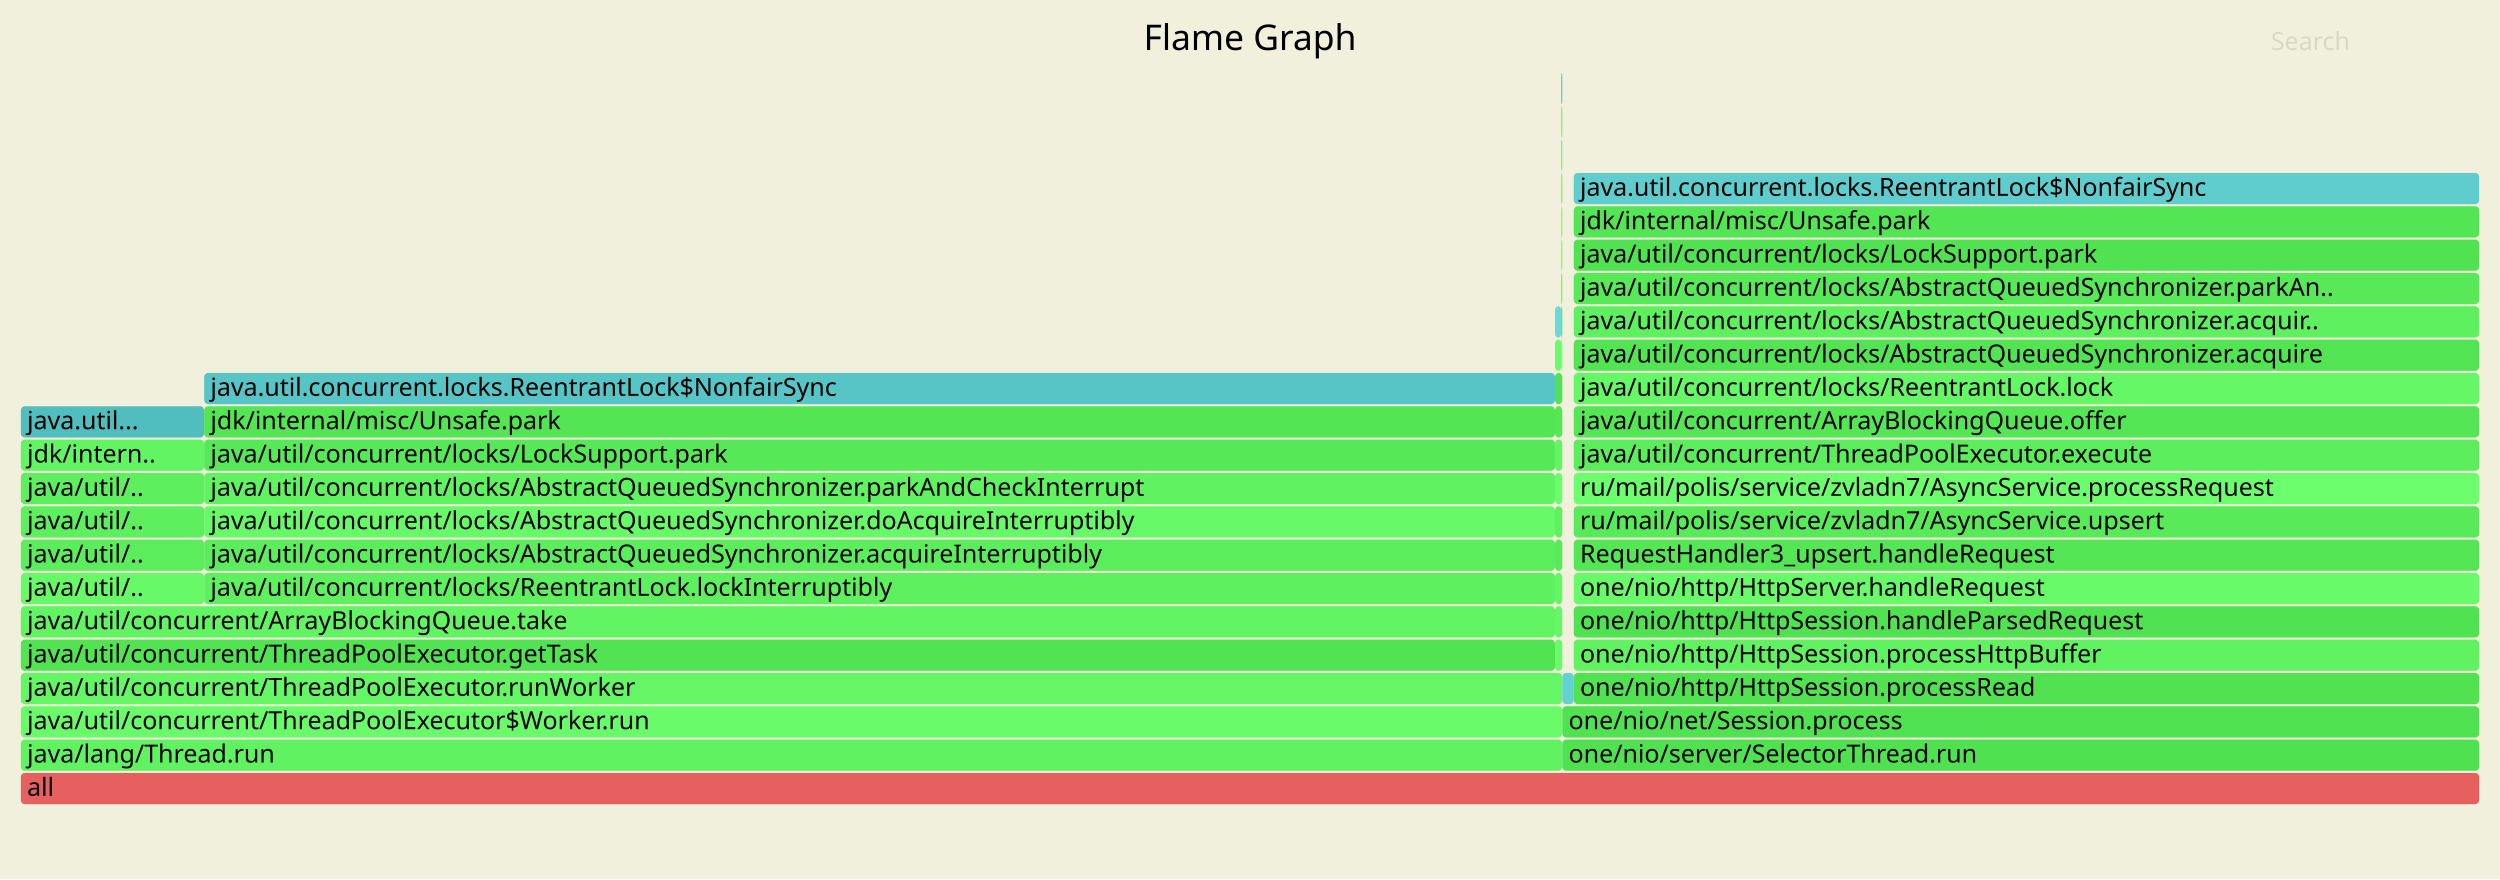
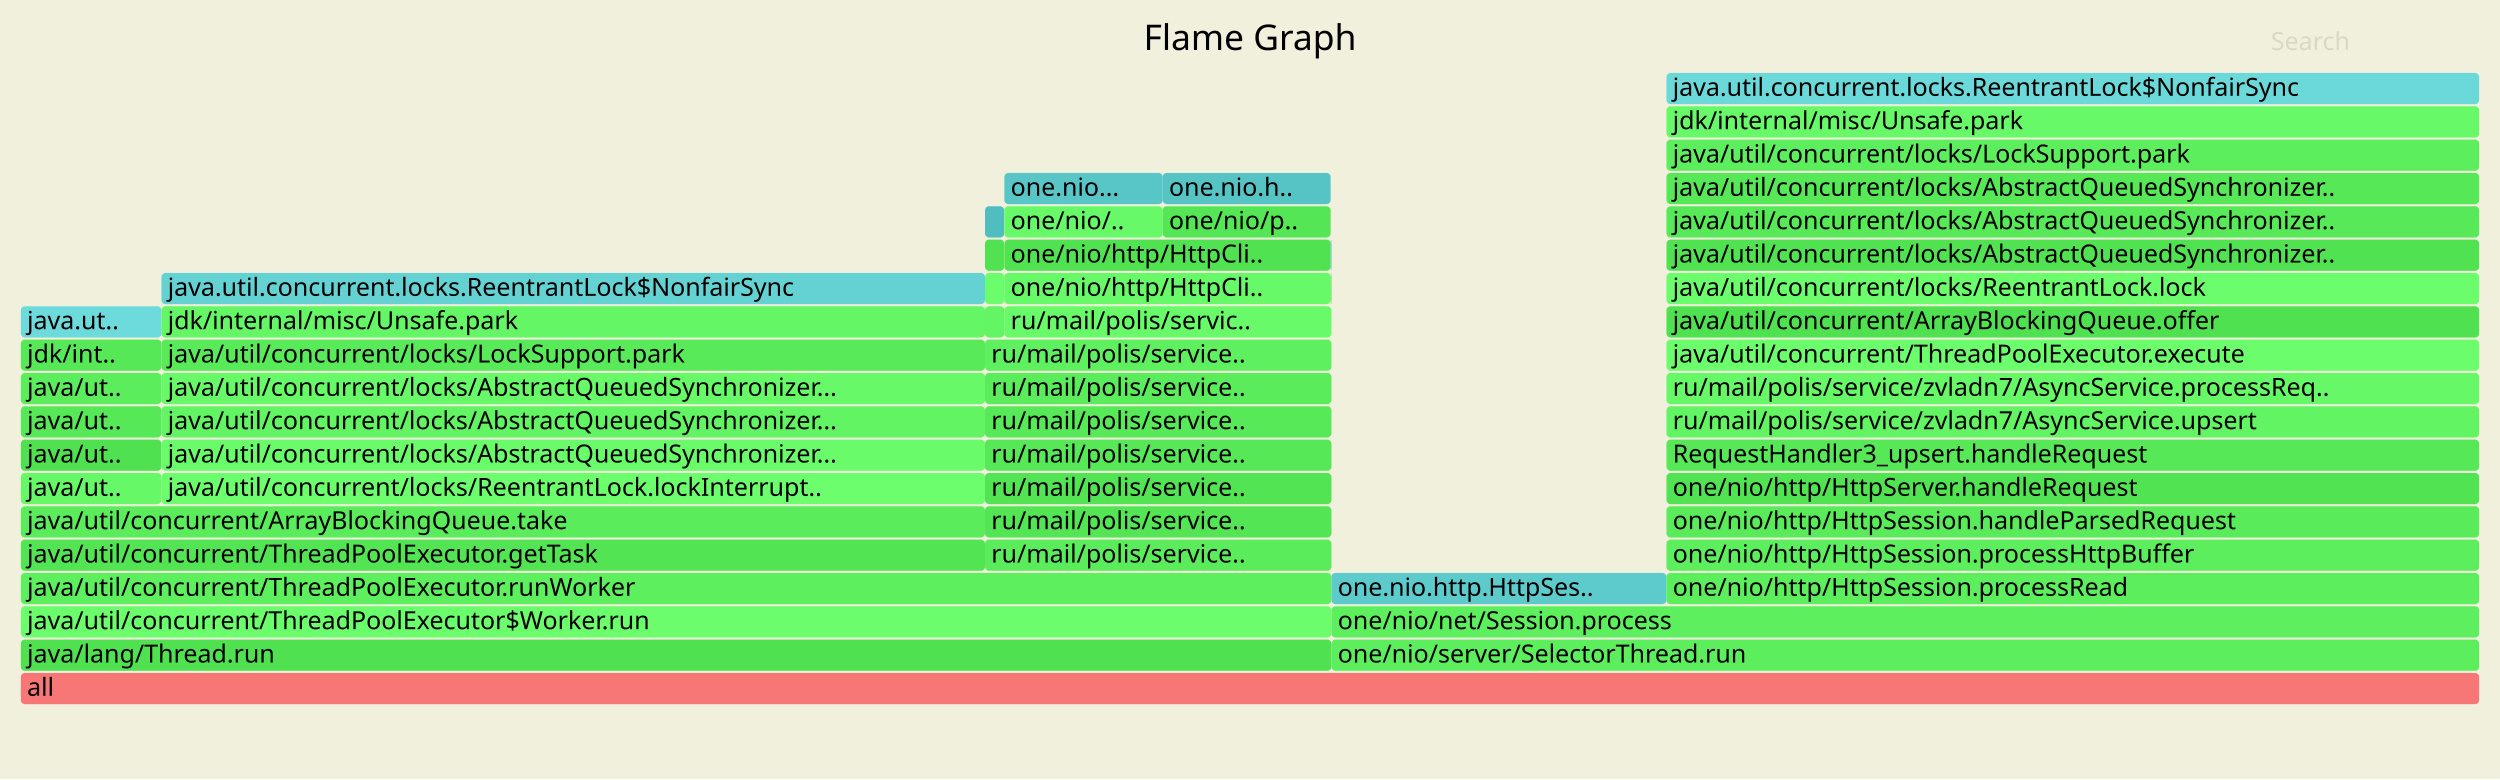
- <svg xmlns="http://www.w3.org/2000/svg" version="1.1" width="1200" height="422" viewBox="0 0 1200 422">
+ <svg xmlns="http://www.w3.org/2000/svg" version="1.1" width="1200" height="374" viewBox="0 0 1200 374">
  <style type="text/css">
	text { font-family:Verdana; font-size:12px; fill:rgb(0,0,0); }
	#search { opacity:0.1; cursor:pointer; }
	#search:hover, #search.show { opacity:1; }
	#subtitle { text-anchor:middle; font-color:rgb(160,160,160); }
	#title { text-anchor:middle; font-size:17px}
	#unzoom { cursor:pointer; }
	#frames &gt; *:hover { stroke:black; stroke-width:0.5; cursor:pointer; }
	.hide { display:none; }
	.parent { opacity:0.5; }
</style>
  <rect x="0" y="0" width="100%" height="100%" fill="rgb(240,240,220)" />
  <text id="title" x="600" y="24">Flame Graph</text>
-   <text id="details" x="10" y="405"> </text>
+   <text id="details" x="10" y="357"> </text>
  <text id="unzoom" x="10" y="24" class="hide">Reset Zoom</text>
  <text id="search" x="1090" y="24">Search</text>
-   <text id="matched" x="1090" y="405"> </text>
+   <text id="matched" x="1090" y="357"> </text>
  <g id="frames">
    <g>
-       <rect x="10.0" y="371.0" width="1180.0" height="15" fill="#e66060" rx="2" ry="2" />
-       <text x="13.0" y="382.0">all</text>
-     </g>
-     <g>
-       <rect x="10.0" y="355.0" width="739.9" height="15" fill="#61f261" rx="2" ry="2" />
-       <text x="13.0" y="366.0">java/lang/Thread.run</text>
-     </g>
-     <g>
-       <rect x="10.0" y="339.0" width="739.9" height="15" fill="#6afb6a" rx="2" ry="2" />
-       <text x="13.0" y="350.0">java/util/concurrent/ThreadPoolExecutor$Worker.run</text>
-     </g>
-     <g>
-       <rect x="10.0" y="323.0" width="739.9" height="15" fill="#65f665" rx="2" ry="2" />
-       <text x="13.0" y="334.0">java/util/concurrent/ThreadPoolExecutor.runWorker</text>
-     </g>
-     <g>
-       <rect x="10.0" y="307.0" width="736.4" height="15" fill="#52e352" rx="2" ry="2" />
-       <text x="13.0" y="318.0">java/util/concurrent/ThreadPoolExecutor.getTask</text>
-     </g>
-     <g>
-       <rect x="10.0" y="291.0" width="736.4" height="15" fill="#63f463" rx="2" ry="2" />
-       <text x="13.0" y="302.0">java/util/concurrent/ArrayBlockingQueue.take</text>
-     </g>
-     <g>
-       <rect x="10.0" y="275.0" width="88.0" height="15" fill="#68f968" rx="2" ry="2" />
-       <text x="13.0" y="286.0">java/util/..</text>
-     </g>
-     <g>
-       <rect x="10.0" y="259.0" width="88.0" height="15" fill="#5ced5c" rx="2" ry="2" />
-       <text x="13.0" y="270.0">java/util/..</text>
-     </g>
-     <g>
-       <rect x="10.0" y="243.0" width="88.0" height="15" fill="#5eef5e" rx="2" ry="2" />
-       <text x="13.0" y="254.0">java/util/..</text>
-     </g>
-     <g>
-       <rect x="10.0" y="227.0" width="88.0" height="15" fill="#5eef5e" rx="2" ry="2" />
-       <text x="13.0" y="238.0">java/util/..</text>
-     </g>
-     <g>
-       <rect x="10.0" y="211.0" width="88.0" height="15" fill="#63f463" rx="2" ry="2" />
-       <text x="13.0" y="222.0">jdk/intern..</text>
-     </g>
-     <g>
-       <rect x="10.0" y="195.0" width="88.0" height="15" fill="#50bebe" rx="2" ry="2" />
-       <text x="13.0" y="206.0">java.util...</text>
-     </g>
-     <g>
-       <rect x="98.0" y="275.0" width="648.4" height="15" fill="#5ff05f" rx="2" ry="2" />
-       <text x="101.0" y="286.0">java/util/concurrent/locks/ReentrantLock.lockInterruptibly</text>
-     </g>
-     <g>
-       <rect x="98.0" y="259.0" width="648.4" height="15" fill="#5ced5c" rx="2" ry="2" />
-       <text x="101.0" y="270.0">java/util/concurrent/locks/AbstractQueuedSynchronizer.acquireInterruptibly</text>
-     </g>
-     <g>
-       <rect x="98.0" y="243.0" width="648.4" height="15" fill="#68f968" rx="2" ry="2" />
-       <text x="101.0" y="254.0">java/util/concurrent/locks/AbstractQueuedSynchronizer.doAcquireInterruptibly</text>
-     </g>
-     <g>
-       <rect x="98.0" y="227.0" width="648.4" height="15" fill="#61f261" rx="2" ry="2" />
-       <text x="101.0" y="238.0">java/util/concurrent/locks/AbstractQueuedSynchronizer.parkAndCheckInterrupt</text>
-     </g>
-     <g>
-       <rect x="98.0" y="211.0" width="648.4" height="15" fill="#57e857" rx="2" ry="2" />
-       <text x="101.0" y="222.0">java/util/concurrent/locks/LockSupport.park</text>
-     </g>
-     <g>
-       <rect x="98.0" y="195.0" width="648.4" height="15" fill="#54e554" rx="2" ry="2" />
-       <text x="101.0" y="206.0">jdk/internal/misc/Unsafe.park</text>
-     </g>
-     <g>
-       <rect x="98.0" y="179.0" width="648.4" height="15" fill="#57c5c5" rx="2" ry="2" />
-       <text x="101.0" y="190.0">java.util.concurrent.locks.ReentrantLock$NonfairSync</text>
-     </g>
-     <g>
-       <rect x="746.4" y="307.0" width="3.5" height="15" fill="#69fa69" rx="2" ry="2" />
-       <text x="749.4" y="318.0" />
-     </g>
-     <g>
-       <rect x="746.4" y="291.0" width="3.5" height="15" fill="#66f766" rx="2" ry="2" />
-       <text x="749.4" y="302.0" />
-     </g>
-     <g>
-       <rect x="746.4" y="275.0" width="3.5" height="15" fill="#65f665" rx="2" ry="2" />
-       <text x="749.4" y="286.0" />
-     </g>
-     <g>
-       <rect x="746.4" y="259.0" width="3.5" height="15" fill="#59ea59" rx="2" ry="2" />
-       <text x="749.4" y="270.0" />
-     </g>
-     <g>
-       <rect x="746.4" y="243.0" width="3.5" height="15" fill="#5ff05f" rx="2" ry="2" />
-       <text x="749.4" y="254.0" />
-     </g>
-     <g>
-       <rect x="746.4" y="227.0" width="3.5" height="15" fill="#6bfc6b" rx="2" ry="2" />
-       <text x="749.4" y="238.0" />
-     </g>
-     <g>
-       <rect x="746.4" y="211.0" width="3.5" height="15" fill="#63f463" rx="2" ry="2" />
-       <text x="749.4" y="222.0" />
-     </g>
-     <g>
-       <rect x="746.4" y="195.0" width="3.5" height="15" fill="#56e756" rx="2" ry="2" />
-       <text x="749.4" y="206.0" />
-     </g>
-     <g>
-       <rect x="746.4" y="179.0" width="3.5" height="15" fill="#51e251" rx="2" ry="2" />
-       <text x="749.4" y="190.0" />
-     </g>
-     <g>
-       <rect x="746.4" y="163.0" width="3.0" height="15" fill="#6afb6a" rx="2" ry="2" />
-       <text x="749.4" y="174.0" />
-     </g>
-     <g>
-       <rect x="746.4" y="147.0" width="3.0" height="15" fill="#6bd9d9" rx="2" ry="2" />
-       <text x="749.4" y="158.0" />
-     </g>
-     <g>
-       <rect x="749.4" y="163.0" width="0.5" height="15" fill="#6dfe6d" rx="2" ry="2" />
-       <text x="752.4" y="174.0" />
-     </g>
-     <g>
-       <rect x="749.4" y="147.0" width="0.5" height="15" fill="#51e251" rx="2" ry="2" />
-       <text x="752.4" y="158.0" />
-     </g>
-     <g>
-       <rect x="749.4" y="131.0" width="0.5" height="15" fill="#5ff05f" rx="2" ry="2" />
-       <text x="752.4" y="142.0" />
-     </g>
-     <g>
-       <rect x="749.4" y="115.0" width="0.5" height="15" fill="#6afb6a" rx="2" ry="2" />
-       <text x="752.4" y="126.0" />
-     </g>
-     <g>
-       <rect x="749.4" y="99.0" width="0.5" height="15" fill="#67f867" rx="2" ry="2" />
-       <text x="752.4" y="110.0" />
-     </g>
-     <g>
-       <rect x="749.4" y="83.0" width="0.5" height="15" fill="#62f362" rx="2" ry="2" />
-       <text x="752.4" y="94.0" />
-     </g>
-     <g>
-       <rect x="749.4" y="67.0" width="0.5" height="15" fill="#60f160" rx="2" ry="2" />
-       <text x="752.4" y="78.0" />
-     </g>
-     <g>
-       <rect x="749.4" y="51.0" width="0.5" height="15" fill="#61f261" rx="2" ry="2" />
-       <text x="752.4" y="62.0" />
-     </g>
-     <g>
-       <rect x="749.4" y="35.0" width="0.5" height="15" fill="#50bebe" rx="2" ry="2" />
-       <text x="752.4" y="46.0" />
-     </g>
-     <g>
-       <rect x="749.9" y="355.0" width="440.1" height="15" fill="#50e150" rx="2" ry="2" />
-       <text x="752.9" y="366.0">one/nio/server/SelectorThread.run</text>
-     </g>
-     <g>
-       <rect x="749.9" y="339.0" width="440.1" height="15" fill="#51e251" rx="2" ry="2" />
-       <text x="752.9" y="350.0">one/nio/net/Session.process</text>
-     </g>
-     <g>
-       <rect x="749.9" y="323.0" width="5.5" height="15" fill="#63d1d1" rx="2" ry="2" />
-       <text x="752.9" y="334.0" />
-     </g>
-     <g>
-       <rect x="755.4" y="323.0" width="434.6" height="15" fill="#51e251" rx="2" ry="2" />
-       <text x="758.4" y="334.0">one/nio/http/HttpSession.processRead</text>
-     </g>
-     <g>
-       <rect x="755.4" y="307.0" width="434.6" height="15" fill="#61f261" rx="2" ry="2" />
-       <text x="758.4" y="318.0">one/nio/http/HttpSession.processHttpBuffer</text>
-     </g>
-     <g>
-       <rect x="755.4" y="291.0" width="434.6" height="15" fill="#51e251" rx="2" ry="2" />
-       <text x="758.4" y="302.0">one/nio/http/HttpSession.handleParsedRequest</text>
-     </g>
-     <g>
-       <rect x="755.4" y="275.0" width="434.6" height="15" fill="#69fa69" rx="2" ry="2" />
-       <text x="758.4" y="286.0">one/nio/http/HttpServer.handleRequest</text>
-     </g>
-     <g>
-       <rect x="755.4" y="259.0" width="434.6" height="15" fill="#55e655" rx="2" ry="2" />
-       <text x="758.4" y="270.0">RequestHandler3_upsert.handleRequest</text>
-     </g>
-     <g>
-       <rect x="755.4" y="243.0" width="434.6" height="15" fill="#59ea59" rx="2" ry="2" />
-       <text x="758.4" y="254.0">ru/mail/polis/service/zvladn7/AsyncService.upsert</text>
-     </g>
-     <g>
-       <rect x="755.4" y="227.0" width="434.6" height="15" fill="#6dfe6d" rx="2" ry="2" />
-       <text x="758.4" y="238.0">ru/mail/polis/service/zvladn7/AsyncService.processRequest</text>
-     </g>
-     <g>
-       <rect x="755.4" y="211.0" width="434.6" height="15" fill="#5ced5c" rx="2" ry="2" />
-       <text x="758.4" y="222.0">java/util/concurrent/ThreadPoolExecutor.execute</text>
-     </g>
-     <g>
-       <rect x="755.4" y="195.0" width="434.6" height="15" fill="#55e655" rx="2" ry="2" />
-       <text x="758.4" y="206.0">java/util/concurrent/ArrayBlockingQueue.offer</text>
-     </g>
-     <g>
-       <rect x="755.4" y="179.0" width="434.6" height="15" fill="#66f766" rx="2" ry="2" />
-       <text x="758.4" y="190.0">java/util/concurrent/locks/ReentrantLock.lock</text>
-     </g>
-     <g>
-       <rect x="755.4" y="163.0" width="434.6" height="15" fill="#53e453" rx="2" ry="2" />
-       <text x="758.4" y="174.0">java/util/concurrent/locks/AbstractQueuedSynchronizer.acquire</text>
-     </g>
-     <g>
-       <rect x="755.4" y="147.0" width="434.6" height="15" fill="#5ff05f" rx="2" ry="2" />
-       <text x="758.4" y="158.0">java/util/concurrent/locks/AbstractQueuedSynchronizer.acquir..</text>
-     </g>
-     <g>
-       <rect x="755.4" y="131.0" width="434.6" height="15" fill="#58e958" rx="2" ry="2" />
-       <text x="758.4" y="142.0">java/util/concurrent/locks/AbstractQueuedSynchronizer.parkAn..</text>
-     </g>
-     <g>
-       <rect x="755.4" y="115.0" width="434.6" height="15" fill="#51e251" rx="2" ry="2" />
-       <text x="758.4" y="126.0">java/util/concurrent/locks/LockSupport.park</text>
-     </g>
-     <g>
-       <rect x="755.4" y="99.0" width="434.6" height="15" fill="#54e554" rx="2" ry="2" />
-       <text x="758.4" y="110.0">jdk/internal/misc/Unsafe.park</text>
-     </g>
-     <g>
-       <rect x="755.4" y="83.0" width="434.6" height="15" fill="#5fcdcd" rx="2" ry="2" />
-       <text x="758.4" y="94.0">java.util.concurrent.locks.ReentrantLock$NonfairSync</text>
+       <rect x="10.0" y="323.0" width="1180.0" height="15" fill="#f77777" rx="2" ry="2" />
+       <text x="13.0" y="334.0">all</text>
+     </g>
+     <g>
+       <rect x="10.0" y="307.0" width="629.1" height="15" fill="#50e150" rx="2" ry="2" />
+       <text x="13.0" y="318.0">java/lang/Thread.run</text>
+     </g>
+     <g>
+       <rect x="10.0" y="291.0" width="629.1" height="15" fill="#6cfd6c" rx="2" ry="2" />
+       <text x="13.0" y="302.0">java/util/concurrent/ThreadPoolExecutor$Worker.run</text>
+     </g>
+     <g>
+       <rect x="10.0" y="275.0" width="629.1" height="15" fill="#5eef5e" rx="2" ry="2" />
+       <text x="13.0" y="286.0">java/util/concurrent/ThreadPoolExecutor.runWorker</text>
+     </g>
+     <g>
+       <rect x="10.0" y="259.0" width="462.8" height="15" fill="#53e453" rx="2" ry="2" />
+       <text x="13.0" y="270.0">java/util/concurrent/ThreadPoolExecutor.getTask</text>
+     </g>
+     <g>
+       <rect x="10.0" y="243.0" width="462.8" height="15" fill="#5bec5b" rx="2" ry="2" />
+       <text x="13.0" y="254.0">java/util/concurrent/ArrayBlockingQueue.take</text>
+     </g>
+     <g>
+       <rect x="10.0" y="227.0" width="67.5" height="15" fill="#67f867" rx="2" ry="2" />
+       <text x="13.0" y="238.0">java/ut..</text>
+     </g>
+     <g>
+       <rect x="10.0" y="211.0" width="67.5" height="15" fill="#50e150" rx="2" ry="2" />
+       <text x="13.0" y="222.0">java/ut..</text>
+     </g>
+     <g>
+       <rect x="10.0" y="195.0" width="67.5" height="15" fill="#57e857" rx="2" ry="2" />
+       <text x="13.0" y="206.0">java/ut..</text>
+     </g>
+     <g>
+       <rect x="10.0" y="179.0" width="67.5" height="15" fill="#5ced5c" rx="2" ry="2" />
+       <text x="13.0" y="190.0">java/ut..</text>
+     </g>
+     <g>
+       <rect x="10.0" y="163.0" width="67.5" height="15" fill="#57e857" rx="2" ry="2" />
+       <text x="13.0" y="174.0">jdk/int..</text>
+     </g>
+     <g>
+       <rect x="10.0" y="147.0" width="67.5" height="15" fill="#6ddbdb" rx="2" ry="2" />
+       <text x="13.0" y="158.0">java.ut..</text>
+     </g>
+     <g>
+       <rect x="77.5" y="227.0" width="395.3" height="15" fill="#6dfe6d" rx="2" ry="2" />
+       <text x="80.5" y="238.0">java/util/concurrent/locks/ReentrantLock.lockInterrupt..</text>
+     </g>
+     <g>
+       <rect x="77.5" y="211.0" width="395.3" height="15" fill="#6afb6a" rx="2" ry="2" />
+       <text x="80.5" y="222.0">java/util/concurrent/locks/AbstractQueuedSynchronizer...</text>
+     </g>
+     <g>
+       <rect x="77.5" y="195.0" width="395.3" height="15" fill="#63f463" rx="2" ry="2" />
+       <text x="80.5" y="206.0">java/util/concurrent/locks/AbstractQueuedSynchronizer...</text>
+     </g>
+     <g>
+       <rect x="77.5" y="179.0" width="395.3" height="15" fill="#68f968" rx="2" ry="2" />
+       <text x="80.5" y="190.0">java/util/concurrent/locks/AbstractQueuedSynchronizer...</text>
+     </g>
+     <g>
+       <rect x="77.5" y="163.0" width="395.3" height="15" fill="#59ea59" rx="2" ry="2" />
+       <text x="80.5" y="174.0">java/util/concurrent/locks/LockSupport.park</text>
+     </g>
+     <g>
+       <rect x="77.5" y="147.0" width="395.3" height="15" fill="#65f665" rx="2" ry="2" />
+       <text x="80.5" y="158.0">jdk/internal/misc/Unsafe.park</text>
+     </g>
+     <g>
+       <rect x="77.5" y="131.0" width="395.3" height="15" fill="#64d2d2" rx="2" ry="2" />
+       <text x="80.5" y="142.0">java.util.concurrent.locks.ReentrantLock$NonfairSync</text>
+     </g>
+     <g>
+       <rect x="472.8" y="259.0" width="166.3" height="15" fill="#5bec5b" rx="2" ry="2" />
+       <text x="475.8" y="270.0">ru/mail/polis/service..</text>
+     </g>
+     <g>
+       <rect x="472.8" y="243.0" width="166.3" height="15" fill="#54e554" rx="2" ry="2" />
+       <text x="475.8" y="254.0">ru/mail/polis/service..</text>
+     </g>
+     <g>
+       <rect x="472.8" y="227.0" width="166.3" height="15" fill="#53e453" rx="2" ry="2" />
+       <text x="475.8" y="238.0">ru/mail/polis/service..</text>
+     </g>
+     <g>
+       <rect x="472.8" y="211.0" width="166.3" height="15" fill="#57e857" rx="2" ry="2" />
+       <text x="475.8" y="222.0">ru/mail/polis/service..</text>
+     </g>
+     <g>
+       <rect x="472.8" y="195.0" width="166.3" height="15" fill="#58e958" rx="2" ry="2" />
+       <text x="475.8" y="206.0">ru/mail/polis/service..</text>
+     </g>
+     <g>
+       <rect x="472.8" y="179.0" width="166.3" height="15" fill="#5bec5b" rx="2" ry="2" />
+       <text x="475.8" y="190.0">ru/mail/polis/service..</text>
+     </g>
+     <g>
+       <rect x="472.8" y="163.0" width="166.3" height="15" fill="#5ff05f" rx="2" ry="2" />
+       <text x="475.8" y="174.0">ru/mail/polis/service..</text>
+     </g>
+     <g>
+       <rect x="472.8" y="147.0" width="9.3" height="15" fill="#64f564" rx="2" ry="2" />
+       <text x="475.8" y="158.0" />
+     </g>
+     <g>
+       <rect x="472.8" y="131.0" width="9.3" height="15" fill="#6cfd6c" rx="2" ry="2" />
+       <text x="475.8" y="142.0" />
+     </g>
+     <g>
+       <rect x="472.8" y="115.0" width="9.2" height="15" fill="#51e251" rx="2" ry="2" />
+       <text x="475.8" y="126.0" />
+     </g>
+     <g>
+       <rect x="472.8" y="99.0" width="9.2" height="15" fill="#50bebe" rx="2" ry="2" />
+       <text x="475.8" y="110.0" />
+     </g>
+     <g>
+       <rect x="482.1" y="147.0" width="157.0" height="15" fill="#69fa69" rx="2" ry="2" />
+       <text x="485.1" y="158.0">ru/mail/polis/servic..</text>
+     </g>
+     <g>
+       <rect x="482.1" y="131.0" width="156.6" height="15" fill="#68f968" rx="2" ry="2" />
+       <text x="485.1" y="142.0">one/nio/http/HttpCli..</text>
+     </g>
+     <g>
+       <rect x="482.1" y="115.0" width="156.6" height="15" fill="#51e251" rx="2" ry="2" />
+       <text x="485.1" y="126.0">one/nio/http/HttpCli..</text>
+     </g>
+     <g>
+       <rect x="482.1" y="99.0" width="76.0" height="15" fill="#68f968" rx="2" ry="2" />
+       <text x="485.1" y="110.0">one/nio/..</text>
+     </g>
+     <g>
+       <rect x="482.1" y="83.0" width="76.0" height="15" fill="#58c6c6" rx="2" ry="2" />
+       <text x="485.1" y="94.0">one.nio...</text>
+     </g>
+     <g>
+       <rect x="558.1" y="99.0" width="80.6" height="15" fill="#55e655" rx="2" ry="2" />
+       <text x="561.1" y="110.0">one/nio/p..</text>
+     </g>
+     <g>
+       <rect x="558.1" y="83.0" width="80.6" height="15" fill="#56c4c4" rx="2" ry="2" />
+       <text x="561.1" y="94.0">one.nio.h..</text>
+     </g>
+     <g>
+       <rect x="638.7" y="131.0" width="0.4" height="15" fill="#51e251" rx="2" ry="2" />
+       <text x="641.7" y="142.0" />
+     </g>
+     <g>
+       <rect x="638.7" y="115.0" width="0.4" height="15" fill="#55c3c3" rx="2" ry="2" />
+       <text x="641.7" y="126.0" />
+     </g>
+     <g>
+       <rect x="639.1" y="307.0" width="550.9" height="15" fill="#5dee5d" rx="2" ry="2" />
+       <text x="642.1" y="318.0">one/nio/server/SelectorThread.run</text>
+     </g>
+     <g>
+       <rect x="639.1" y="291.0" width="550.9" height="15" fill="#5eef5e" rx="2" ry="2" />
+       <text x="642.1" y="302.0">one/nio/net/Session.process</text>
+     </g>
+     <g>
+       <rect x="639.1" y="275.0" width="160.8" height="15" fill="#5dcbcb" rx="2" ry="2" />
+       <text x="642.1" y="286.0">one.nio.http.HttpSes..</text>
+     </g>
+     <g>
+       <rect x="799.9" y="275.0" width="390.1" height="15" fill="#5dee5d" rx="2" ry="2" />
+       <text x="802.9" y="286.0">one/nio/http/HttpSession.processRead</text>
+     </g>
+     <g>
+       <rect x="799.9" y="259.0" width="390.1" height="15" fill="#5dee5d" rx="2" ry="2" />
+       <text x="802.9" y="270.0">one/nio/http/HttpSession.processHttpBuffer</text>
+     </g>
+     <g>
+       <rect x="799.9" y="243.0" width="390.1" height="15" fill="#5aeb5a" rx="2" ry="2" />
+       <text x="802.9" y="254.0">one/nio/http/HttpSession.handleParsedRequest</text>
+     </g>
+     <g>
+       <rect x="799.9" y="227.0" width="390.1" height="15" fill="#52e352" rx="2" ry="2" />
+       <text x="802.9" y="238.0">one/nio/http/HttpServer.handleRequest</text>
+     </g>
+     <g>
+       <rect x="799.9" y="211.0" width="390.1" height="15" fill="#57e857" rx="2" ry="2" />
+       <text x="802.9" y="222.0">RequestHandler3_upsert.handleRequest</text>
+     </g>
+     <g>
+       <rect x="799.9" y="195.0" width="390.1" height="15" fill="#63f463" rx="2" ry="2" />
+       <text x="802.9" y="206.0">ru/mail/polis/service/zvladn7/AsyncService.upsert</text>
+     </g>
+     <g>
+       <rect x="799.9" y="179.0" width="390.1" height="15" fill="#67f867" rx="2" ry="2" />
+       <text x="802.9" y="190.0">ru/mail/polis/service/zvladn7/AsyncService.processReq..</text>
+     </g>
+     <g>
+       <rect x="799.9" y="163.0" width="390.1" height="15" fill="#6cfd6c" rx="2" ry="2" />
+       <text x="802.9" y="174.0">java/util/concurrent/ThreadPoolExecutor.execute</text>
+     </g>
+     <g>
+       <rect x="799.9" y="147.0" width="390.1" height="15" fill="#50e150" rx="2" ry="2" />
+       <text x="802.9" y="158.0">java/util/concurrent/ArrayBlockingQueue.offer</text>
+     </g>
+     <g>
+       <rect x="799.9" y="131.0" width="390.1" height="15" fill="#6cfd6c" rx="2" ry="2" />
+       <text x="802.9" y="142.0">java/util/concurrent/locks/ReentrantLock.lock</text>
+     </g>
+     <g>
+       <rect x="799.9" y="115.0" width="390.1" height="15" fill="#51e251" rx="2" ry="2" />
+       <text x="802.9" y="126.0">java/util/concurrent/locks/AbstractQueuedSynchronizer..</text>
+     </g>
+     <g>
+       <rect x="799.9" y="99.0" width="390.1" height="15" fill="#58e958" rx="2" ry="2" />
+       <text x="802.9" y="110.0">java/util/concurrent/locks/AbstractQueuedSynchronizer..</text>
+     </g>
+     <g>
+       <rect x="799.9" y="83.0" width="390.1" height="15" fill="#57e857" rx="2" ry="2" />
+       <text x="802.9" y="94.0">java/util/concurrent/locks/AbstractQueuedSynchronizer..</text>
+     </g>
+     <g>
+       <rect x="799.9" y="67.0" width="390.1" height="15" fill="#5dee5d" rx="2" ry="2" />
+       <text x="802.9" y="78.0">java/util/concurrent/locks/LockSupport.park</text>
+     </g>
+     <g>
+       <rect x="799.9" y="51.0" width="390.1" height="15" fill="#68f968" rx="2" ry="2" />
+       <text x="802.9" y="62.0">jdk/internal/misc/Unsafe.park</text>
+     </g>
+     <g>
+       <rect x="799.9" y="35.0" width="390.1" height="15" fill="#6bd9d9" rx="2" ry="2" />
+       <text x="802.9" y="46.0">java.util.concurrent.locks.ReentrantLock$NonfairSync</text>
    </g>
  </g>
</svg>
